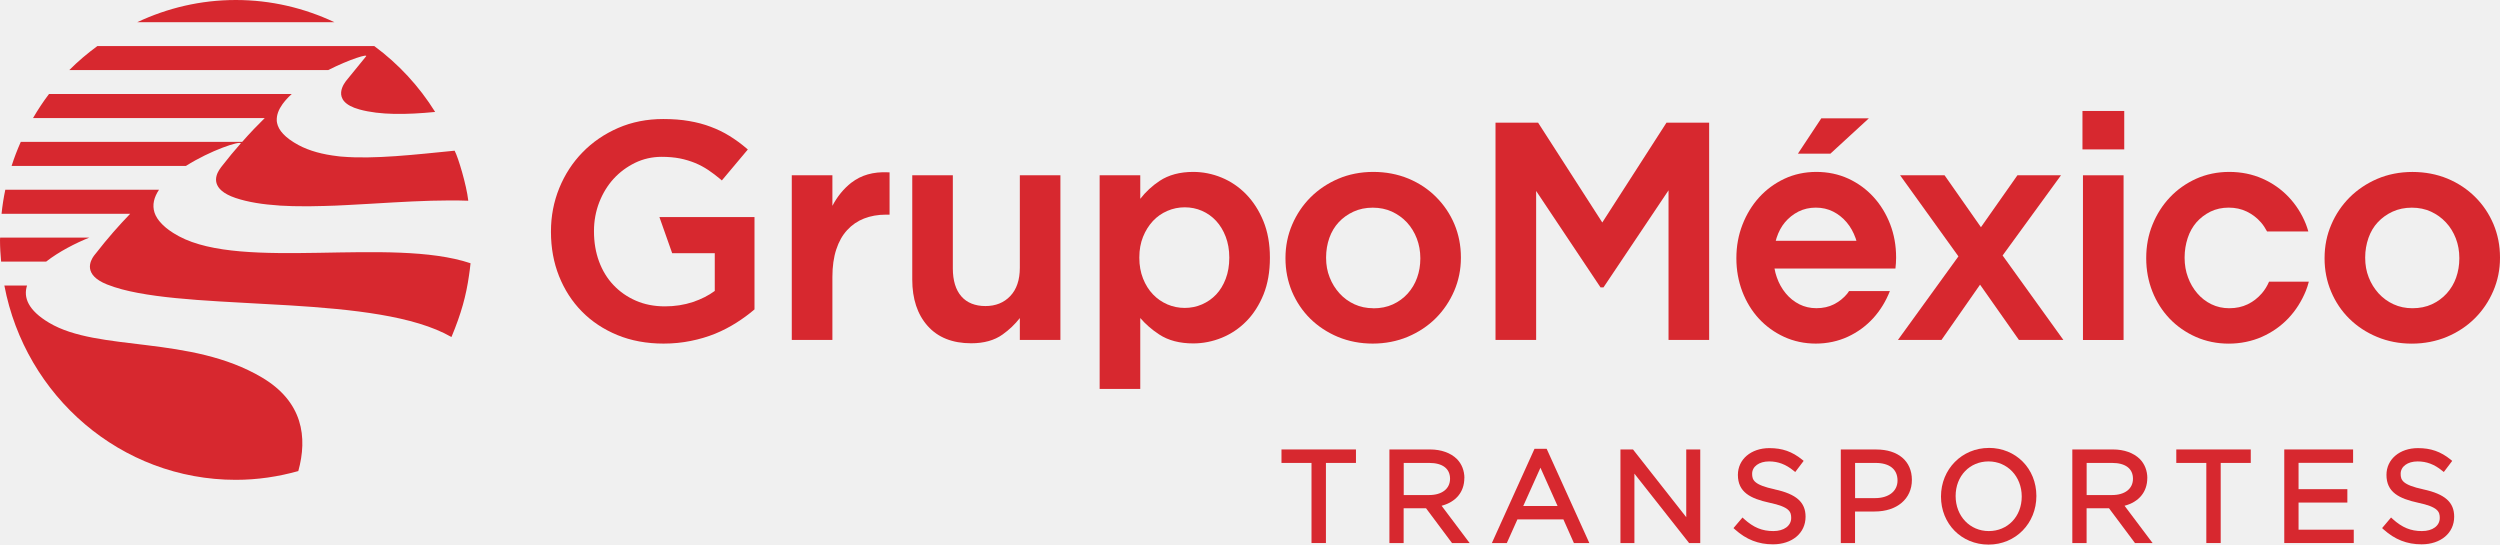
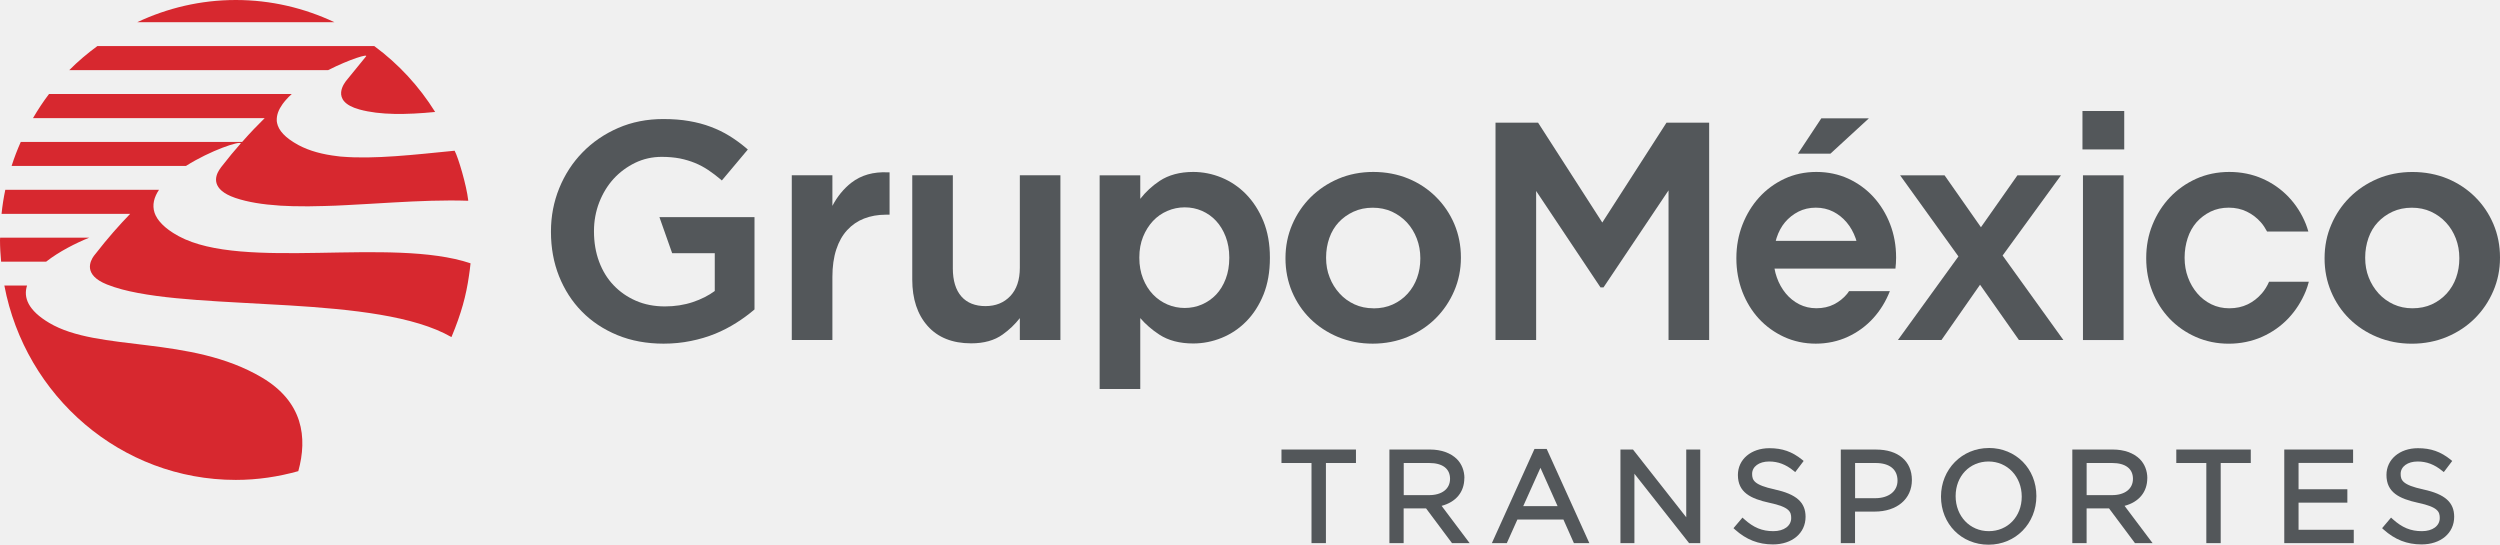
- <svg xmlns="http://www.w3.org/2000/svg" width="2052" height="447" viewBox="0 0 2052 447" fill="none">
-   <g clip-path="url(#clip0_759_1579)">
-     <path d="M214.903 309.768C156.183 275.049 80.703 289.031 40.315 264.936C23.115 254.714 19.025 244.163 22.202 234.343H3.579C20.778 325.174 99.29 393.845 193.577 393.845C211.397 393.845 228.523 391.216 244.847 386.653C252.515 358.907 248.681 329.737 214.903 309.768ZM73.29 195.024H0.11C0.11 195.681 0 196.265 0 196.922C0 202.946 0.402 208.86 0.913 214.738H37.868C48.422 206.487 62.079 199.551 73.29 195.024ZM197.667 117.628C192.591 123.359 187.369 129.639 182.11 136.429C182.11 136.539 180.942 137.743 179.81 139.678C176.742 144.57 172.835 155.486 193.138 162.423C203.582 165.964 215.852 167.826 229.327 168.702C229.546 168.702 229.765 168.775 230.057 168.775C233.49 168.958 236.995 169.104 240.538 169.213C240.83 169.213 241.122 169.213 241.414 169.213C244.993 169.286 248.644 169.323 252.296 169.323C252.625 169.323 253.026 169.323 253.355 169.323C256.897 169.286 260.439 169.213 264.091 169.104C264.785 169.104 265.442 169.067 266.063 169.067C269.13 168.994 272.198 168.848 275.265 168.775C276.799 168.702 278.26 168.592 279.793 168.556C281.546 168.446 283.335 168.373 285.052 168.3C297.394 167.68 310.139 166.877 322.883 166.146C343.771 164.978 364.732 164.066 384.378 164.759C384.305 164.577 384.268 164.431 384.232 164.285H384.305C382.917 152.018 376.162 129.31 373.204 123.798H373.167V123.688C340.265 126.937 307.291 130.807 280.451 128.544C280.122 128.544 279.757 128.507 279.428 128.471C278.625 128.397 277.894 128.251 277.055 128.178C265.04 126.791 254.122 123.944 245.029 119.088C233.855 113.028 228.669 106.967 227.428 100.98C227.318 100.433 227.209 99.885 227.172 99.374C227.172 99.228 227.172 99.045 227.172 98.899C226.953 94.372 228.743 89.845 231.919 85.428C231.993 85.355 232.102 85.209 232.175 85.099C232.65 84.479 233.125 83.931 233.563 83.311C233.928 82.945 234.257 82.544 234.585 82.106C236.046 80.426 237.653 78.784 239.479 77.141H40.242C35.458 83.42 31.076 90.064 27.096 96.928H217.276C211.616 102.477 205.299 109.012 198.762 116.459H17.053C14.205 122.885 11.649 129.456 9.531 136.174H152.641C172.872 123.359 197.228 115.328 197.667 117.701M300.316 46.438L284.431 65.933C283.664 66.955 269.861 82.945 295.057 89.845C312.038 94.518 333.583 94.19 357.173 91.89C344.027 70.788 327.083 52.462 307.218 37.822H79.899C71.792 43.773 63.978 50.344 56.857 57.536H269.349C287.133 48.519 303.201 43.663 300.279 46.474M193.577 0C164.655 0 137.267 6.608 112.655 18.217H274.498C249.813 6.608 222.498 0 193.54 0M386.167 216.235V216.052C320.838 194.257 199.785 222.441 146.798 193.892C145.338 193.126 144.023 192.322 142.781 191.556C142.38 191.373 142.088 191.081 141.723 190.899C140.883 190.315 140.043 189.803 139.239 189.219C138.838 188.964 138.472 188.672 138.144 188.416C137.45 187.905 136.756 187.394 136.172 186.883C135.807 186.554 135.478 186.299 135.186 186.007C134.602 185.496 134.054 185.057 133.543 184.51C133.251 184.254 132.995 183.926 132.739 183.67C132.228 183.159 131.753 182.611 131.315 182.1C131.096 181.845 130.913 181.589 130.658 181.334C130.293 180.823 129.854 180.275 129.453 179.691C129.307 179.472 129.197 179.289 129.051 179.107C128.686 178.523 128.321 177.865 128.029 177.281C127.956 177.135 127.883 176.989 127.773 176.843C127.444 176.15 127.189 175.492 126.933 174.799C126.933 174.726 126.933 174.653 126.86 174.616C124.742 168.191 126.458 161.802 130.512 155.742H4.346C2.994 162.204 1.935 168.812 1.278 175.492H106.849C98.121 184.51 88.408 195.389 78.548 208.13L78.293 208.422C78.293 208.422 77.745 209.079 77.051 209.992C74.093 214.081 67.995 225.544 87.823 233.467C91.548 234.963 95.638 236.278 100.093 237.482C166.773 255.298 309.737 241.717 370.465 276.582C370.465 276.582 370.465 276.509 370.538 276.436C370.611 276.473 370.611 276.509 370.611 276.509C378.681 257.16 382.625 242.447 384.926 226.311C385.437 223.098 385.839 219.667 386.204 216.271H386.131L386.167 216.235Z" fill="#D7282F" />
-     <path d="M551.626 207.801H586.682V238.797C581.643 242.52 575.618 245.587 568.752 247.887C561.558 250.296 553.853 251.465 545.747 251.465C536.983 251.465 528.985 249.895 521.901 246.792C514.853 243.725 508.682 239.417 503.569 234.014C498.457 228.647 494.477 222.149 491.701 214.628C488.926 207.108 487.538 198.857 487.538 189.986V189.511C487.538 181.333 488.999 173.448 491.848 166.073C494.696 158.772 498.64 152.237 503.643 146.761C508.572 141.358 514.525 136.94 521.317 133.618C528.036 130.369 535.412 128.726 543.154 128.726C548.485 128.726 553.488 129.164 558.089 130.04C562.581 130.953 566.744 132.231 570.505 133.764C574.303 135.334 577.918 137.269 581.314 139.532C584.747 141.832 588.143 144.424 591.466 147.199L592.488 148.111L613.814 122.702L612.792 121.826C608.264 117.956 603.517 114.488 598.696 111.531C593.876 108.537 588.691 106.055 583.286 104.047C577.955 102.002 572.002 100.432 565.575 99.337C559.331 98.242 552.21 97.694 544.396 97.694C531.067 97.694 518.615 100.14 507.367 105.032C496.157 109.924 486.297 116.642 478.154 125.039C470.01 133.362 463.583 143.256 459.019 154.464C454.491 165.599 452.227 177.5 452.227 189.84V190.351C452.227 203.384 454.454 215.578 458.836 226.603C463.255 237.701 469.536 247.485 477.569 255.627C485.603 263.841 495.426 270.339 506.746 275.012C518.067 279.685 530.848 282.022 544.651 282.022C552.393 282.022 559.915 281.291 567 279.831C574.011 278.444 580.73 276.436 586.974 273.917C593.036 271.434 598.879 268.404 604.247 265.009C609.615 261.614 614.508 258.036 618.817 254.349L619.292 253.947V178.194H541.255L551.699 207.765L551.626 207.801Z" fill="#D7282F" />
-     <path d="M698.825 149.9C692.471 154.902 687.249 161.254 683.233 168.957V143.84H649.893V279.028H683.233V227.26C683.233 218.754 684.292 211.16 686.41 204.735C688.491 198.346 691.522 192.979 695.393 188.817C699.227 184.655 703.865 181.443 709.196 179.362C714.564 177.281 720.553 176.186 727.016 176.186H730.157V141.43H728.842C716.865 140.846 706.786 143.73 698.825 149.937V149.9Z" fill="#D7282F" />
-     <path d="M837.079 219.812C837.079 229.742 834.414 237.555 829.228 242.995C824.079 248.434 817.251 251.209 808.852 251.209C800.453 251.209 793.697 248.544 789.096 243.287C784.458 237.993 782.085 230.254 782.085 220.287V143.84H748.781V229.487C748.781 245.331 753.017 258.109 761.38 267.491C769.779 276.983 781.829 281.766 797.166 281.766C807.574 281.766 816.265 279.356 822.947 274.537C828.352 270.704 833.099 266.177 837.079 261.066V279.028H870.383V143.84H837.079V219.812Z" fill="#D7282F" />
-     <path d="M1022.77 159.356C1016.89 153.405 1010.13 148.805 1002.65 145.739C995.197 142.672 987.346 141.102 979.349 141.102C968.467 141.102 959.228 143.585 951.815 148.477C945.716 152.529 940.385 157.457 935.93 163.189V143.877H902.59V319.223H935.93V261.03C940.275 266.104 945.534 270.668 951.596 274.611C958.972 279.43 968.321 281.876 979.385 281.876C987.346 281.876 995.233 280.342 1002.83 277.239C1010.46 274.136 1017.25 269.536 1023.02 263.658C1028.87 257.708 1033.61 250.333 1037.12 241.644C1040.59 232.992 1042.34 222.916 1042.34 211.781V211.306C1042.34 200.135 1040.51 190.059 1036.97 181.443C1033.39 172.754 1028.61 165.343 1022.8 159.429L1022.77 159.356ZM972.41 170.162C977.413 170.162 982.16 171.111 986.579 173.046C990.998 174.981 994.868 177.719 998.155 181.26C1001.48 184.838 1004.11 189.219 1006.04 194.257C1007.98 199.332 1009 205.027 1009 211.197V211.671C1009 217.987 1008.01 223.792 1006.04 228.903C1004.11 233.978 1001.48 238.285 998.191 241.754C994.905 245.222 990.998 247.924 986.579 249.858C977.815 253.692 967.152 253.728 958.205 249.858C953.677 247.887 949.697 245.149 946.337 241.608C942.941 238.066 940.202 233.686 938.194 228.611C936.186 223.536 935.163 217.841 935.163 211.671V211.197C935.163 205.027 936.186 199.405 938.194 194.403C940.202 189.402 942.941 185.057 946.337 181.37C949.697 177.792 953.677 175.018 958.205 173.083C962.66 171.148 967.444 170.162 972.447 170.162H972.41Z" fill="#D7282F" />
-     <path d="M1178.73 161.692C1172.42 155.34 1164.78 150.229 1155.98 146.578C1147.18 142.964 1137.54 141.102 1127.21 141.102C1116.87 141.102 1107.2 143 1098.47 146.724C1089.74 150.448 1082.07 155.632 1075.72 161.948C1069.36 168.3 1064.29 175.821 1060.64 184.327C1056.99 192.797 1055.12 201.997 1055.12 211.671V212.182C1055.12 221.674 1056.91 230.801 1060.45 239.308C1064.07 247.814 1069.11 255.298 1075.46 261.577C1081.85 267.857 1089.49 272.895 1098.21 276.546C1106.98 280.16 1116.54 282.022 1126.73 282.022C1136.92 282.022 1146.78 280.123 1155.58 276.399C1164.38 272.676 1172.09 267.565 1178.48 261.176C1184.87 254.787 1189.94 247.266 1193.6 238.797C1197.25 230.327 1199.11 221.163 1199.11 211.671V211.197C1199.11 201.522 1197.28 192.322 1193.74 183.926C1190.16 175.492 1185.12 168.045 1178.73 161.692ZM1127.24 252.998C1121.62 252.998 1116.4 251.903 1111.72 249.749C1107.01 247.595 1102.89 244.565 1099.45 240.768C1096.02 236.971 1093.28 232.59 1091.38 227.662C1089.41 222.77 1088.46 217.403 1088.46 211.708V211.233C1088.46 205.757 1089.34 200.427 1091.09 195.389C1092.85 190.387 1095.44 186.043 1098.8 182.429C1102.12 178.851 1106.21 175.894 1110.99 173.703C1115.67 171.549 1121 170.454 1126.73 170.454C1132.47 170.454 1137.8 171.549 1142.51 173.703C1147.22 175.894 1151.38 178.887 1154.81 182.575C1158.25 186.299 1160.95 190.716 1162.88 195.681C1164.82 200.719 1165.81 206.159 1165.81 211.744V212.256C1165.81 217.768 1164.93 223.062 1163.14 227.99C1161.39 232.882 1158.79 237.227 1155.44 240.951C1152.08 244.674 1147.99 247.668 1143.28 249.822C1138.6 251.976 1133.23 253.071 1127.24 253.071V252.998Z" fill="#D7282F" />
-     <path d="M1315.16 182.611L1262.47 100.688H1227.52V279.028H1260.86V156.727L1313.7 235.876H1316.15L1369.53 156.216V279.028H1402.87V100.688H1367.85L1315.16 182.611Z" fill="#D7282F" />
-     <path d="M1691.65 143.876H1655.9L1625.96 186.481L1596.49 144.424L1596.09 143.876H1559.61L1607.48 210.43L1557.82 279.028H1593.57L1625.23 233.649L1657.14 279.028H1693.62L1643.74 209.7L1691.65 143.876Z" fill="#D7282F" />
-     <path d="M1743.03 143.876H1709.69V279.064H1743.03V143.876Z" fill="#D7282F" />
-     <path d="M1743.58 91.086H1709.29V122.629H1743.58V91.086Z" fill="#D7282F" />
-     <path d="M2046.63 183.962C2043.05 175.529 2038.05 168.081 2031.66 161.729C2025.31 155.377 2017.64 150.266 2008.91 146.615C2000.15 143.001 1990.47 141.139 1980.13 141.139C1969.8 141.139 1960.12 143.037 1951.36 146.761C1942.6 150.521 1934.93 155.669 1928.61 161.985C1922.26 168.337 1917.14 175.857 1913.53 184.364C1909.88 192.797 1908.01 201.997 1908.01 211.708V212.219C1908.01 221.711 1909.8 230.875 1913.38 239.344C1916.92 247.814 1921.96 255.298 1928.35 261.614C1934.74 267.893 1942.38 272.931 1951.1 276.546C1959.83 280.196 1969.44 282.058 1979.62 282.058C1989.81 282.058 1999.67 280.16 2008.51 276.436C2017.35 272.712 2025.01 267.601 2031.4 261.212C2037.8 254.824 2042.87 247.303 2046.49 238.833C2050.14 230.363 2052 221.2 2052 211.708V211.233C2052 201.559 2050.17 192.359 2046.63 183.962ZM1980.13 252.998C1974.51 252.998 1969.29 251.903 1964.62 249.749C1959.9 247.595 1955.78 244.565 1952.31 240.768C1948.88 236.971 1946.14 232.554 1944.24 227.662C1942.3 222.77 1941.35 217.403 1941.35 211.708V211.233C1941.35 205.757 1942.27 200.427 1944.02 195.353C1945.77 190.351 1948.33 186.007 1951.69 182.429C1955.01 178.851 1959.1 175.894 1963.85 173.704C1968.56 171.55 1973.85 170.454 1979.62 170.454C1985.39 170.454 1990.69 171.55 1995.36 173.704C2000.11 175.93 2004.16 178.815 2007.63 182.575C2011.1 186.262 2013.8 190.68 2015.74 195.681C2017.67 200.683 2018.62 206.086 2018.62 211.708V212.219C2018.62 217.732 2017.71 223.025 2015.96 227.954C2014.24 232.809 2011.61 237.154 2008.25 240.878C2004.86 244.601 2000.77 247.595 1996.09 249.749C1991.46 251.903 1986.05 252.998 1980.06 252.998H1980.13Z" fill="#D7282F" />
-     <path d="M1475.72 126.134H1502.38L1533.97 97.11H1494.93L1475.72 126.134Z" fill="#D7282F" />
-     <path d="M1856.42 240.878C1853.2 244.601 1849.37 247.595 1844.91 249.749C1840.49 251.903 1835.42 252.998 1829.79 252.998C1824.5 252.998 1819.57 251.903 1815.15 249.749C1810.7 247.595 1806.79 244.565 1803.54 240.768C1800.29 236.971 1797.7 232.59 1795.91 227.662C1794.08 222.806 1793.13 217.403 1793.13 211.708V211.233C1793.13 205.757 1794.01 200.427 1795.65 195.352C1797.29 190.351 1799.78 186.006 1802.92 182.392C1806.06 178.851 1809.93 175.894 1814.42 173.667C1818.88 171.513 1823.88 170.418 1829.32 170.418C1834.76 170.418 1839.76 171.513 1844.18 173.667C1848.67 175.857 1852.51 178.778 1855.79 182.538C1857.69 184.692 1859.34 187.248 1860.8 189.986H1894.69C1894.03 187.795 1893.41 185.787 1892.68 183.962C1889.32 175.565 1884.57 168.081 1878.54 161.729C1872.52 155.377 1865.29 150.265 1857 146.615C1848.71 142.964 1839.54 141.102 1829.79 141.102C1820.04 141.102 1810.88 143 1802.59 146.724C1794.3 150.485 1787.03 155.632 1781.08 161.948C1775.06 168.3 1770.24 175.821 1766.8 184.327C1763.33 192.76 1761.62 201.997 1761.62 211.671V212.182C1761.62 221.674 1763.33 230.838 1766.69 239.308C1770.05 247.777 1774.84 255.262 1780.86 261.577C1786.89 267.857 1794.12 272.895 1802.37 276.546C1810.66 280.196 1819.72 282.058 1829.32 282.058C1838.92 282.058 1848.31 280.16 1856.67 276.436C1865.03 272.712 1872.26 267.601 1878.33 261.212C1884.35 254.823 1889.13 247.303 1892.6 238.833C1893.59 236.424 1894.39 233.868 1895.09 231.203H1862.44C1860.91 234.781 1858.9 238.03 1856.45 240.878H1856.42Z" fill="#D7282F" />
-     <path d="M1516.33 240.914C1513.27 244.638 1509.58 247.595 1505.34 249.749C1501.14 251.903 1496.28 252.962 1490.88 252.962C1485.8 252.962 1481.09 251.866 1476.89 249.749C1472.62 247.595 1468.9 244.601 1465.76 240.804C1462.62 237.008 1460.13 232.59 1458.42 227.662C1457.58 225.325 1456.96 222.952 1456.52 220.433H1555.77C1556.1 217.549 1556.32 214.629 1556.32 211.708V211.233C1556.32 201.559 1554.68 192.395 1551.43 183.999C1548.18 175.565 1543.61 168.118 1537.84 161.765C1532.07 155.413 1525.06 150.302 1517.1 146.615C1509.1 142.964 1500.3 141.102 1490.88 141.102C1481.46 141.102 1472.62 143 1464.66 146.724C1456.66 150.485 1449.69 155.632 1443.92 161.984C1438.15 168.337 1433.55 175.857 1430.23 184.364C1426.94 192.797 1425.22 201.997 1425.22 211.671V212.182C1425.22 221.674 1426.87 230.801 1430.08 239.271C1433.33 247.741 1437.89 255.225 1443.7 261.541C1449.51 267.82 1456.48 272.858 1464.41 276.509C1472.4 280.16 1481.13 282.022 1490.41 282.022C1499.68 282.022 1508.7 280.123 1516.77 276.363C1524.8 272.639 1531.78 267.492 1537.59 261.103C1543.32 254.787 1547.92 247.303 1551.21 238.906H1517.68C1517.21 239.563 1516.84 240.293 1516.3 240.878L1516.33 240.914ZM1458.2 195.316C1459.8 190.314 1462.14 185.97 1465.17 182.356C1468.2 178.778 1471.89 175.857 1476.16 173.667C1480.44 171.513 1485.22 170.418 1490.41 170.418C1495.59 170.418 1500.41 171.513 1504.65 173.667C1508.88 175.821 1512.64 178.814 1515.75 182.502C1518.89 186.189 1521.34 190.606 1523.12 195.608C1523.38 196.302 1523.53 196.995 1523.75 197.652H1457.54C1457.76 196.886 1457.94 196.083 1458.2 195.316Z" fill="#D7282F" />
-     <path d="M1051.84 379.972H1076.48V445.722H1088.32V379.972H1112.97V368.91H1051.84V379.972Z" fill="#D7282F" />
-     <path d="M1201.99 392.458C1201.99 386.324 1199.8 380.775 1195.82 376.759C1190.75 371.721 1182.9 368.91 1173.73 368.91H1140.43V445.722H1152.11V417.21H1170.52L1191.81 445.722H1206.27L1183.26 415.129C1194.98 412.062 1201.92 403.811 1201.92 392.421L1201.99 392.458ZM1152.18 379.972H1173.15C1183.99 379.972 1190.2 384.608 1190.2 392.932C1190.2 401.256 1183.48 406.331 1173.04 406.331H1152.18V379.972Z" fill="#D7282F" />
-     <path d="M1259.51 368.399L1224.53 445.722H1236.8L1245.49 426.337H1283.24L1291.86 445.722H1304.53L1269.51 368.399H1259.55H1259.51ZM1278.42 415.348H1250.27L1264.4 383.915L1278.46 415.348H1278.42Z" fill="#D7282F" />
-     <path d="M1384.07 424.511L1340.36 368.91H1330.06V445.722H1341.52V388.77L1385.89 445.065L1386.4 445.722H1395.57V368.91H1384.07V424.511Z" fill="#D7282F" />
-     <path d="M1456.74 401.658C1439.5 397.97 1438.15 393.954 1438.15 388.88C1438.15 382.893 1443.88 378.731 1452.06 378.731C1459.44 378.731 1465.83 381.14 1472.15 386.324L1473.54 387.42L1480.44 378.293L1479.16 377.234C1470.94 370.626 1462.91 367.815 1452.28 367.815C1437.31 367.815 1426.46 376.978 1426.46 389.793C1426.46 404.067 1436.84 409.251 1452.46 412.646C1468.9 416.115 1470.21 420.094 1470.21 425.132C1470.21 431.594 1464.3 435.902 1455.57 435.902C1446.33 435.902 1439.36 433.018 1431.54 425.972L1430.23 424.767L1422.85 433.456L1424.09 434.587C1433.4 442.911 1443.3 446.781 1455.24 446.781C1471.02 446.781 1482.01 437.545 1482.01 424.11C1482.01 412.245 1474.45 405.527 1456.74 401.694V401.658Z" fill="#D7282F" />
-     <path d="M1540.1 368.91H1510.93V445.722H1522.61V419.838H1538.72C1557.01 419.838 1569.28 409.507 1569.28 393.918C1569.28 378.329 1557.82 368.947 1540.1 368.947V368.91ZM1522.61 379.972H1539.48C1550.91 379.972 1557.49 385.156 1557.49 394.429C1557.49 403.191 1550.26 408.85 1539.08 408.85H1522.65V379.972H1522.61Z" fill="#D7282F" />
-     <path d="M1632.42 367.669C1610.4 367.669 1593.16 385.083 1593.16 407.535C1593.16 429.987 1609.96 447 1632.2 447C1654.44 447 1671.46 429.586 1671.46 407.097C1671.46 384.608 1654.66 367.632 1632.38 367.632L1632.42 367.669ZM1632.42 435.902C1616.9 435.902 1605.18 423.635 1605.18 407.134C1605.18 390.632 1616.79 378.731 1632.2 378.731C1647.61 378.731 1659.44 391.034 1659.44 407.535C1659.44 424.037 1647.83 435.902 1632.42 435.902Z" fill="#D7282F" />
-     <path d="M1762.53 392.458C1762.53 386.324 1760.34 380.775 1756.36 376.759C1751.28 371.721 1743.43 368.91 1734.27 368.91H1700.96V445.722H1712.68V417.21H1731.09L1752.38 445.722H1766.84L1743.83 415.129C1755.56 412.062 1762.49 403.811 1762.49 392.421L1762.53 392.458ZM1712.72 379.972H1733.68C1744.53 379.972 1750.74 384.608 1750.74 392.932C1750.74 401.256 1744.02 406.331 1733.57 406.331H1712.72V379.972Z" fill="#D7282F" />
-     <path d="M1786.3 379.972H1810.95V445.722H1822.75V379.972H1847.43V368.91H1786.3V379.972Z" fill="#D7282F" />
-     <path d="M1886.65 412.5H1926.71V401.512H1886.65V379.899H1931.42V368.91H1874.93V445.722H1931.97V434.77H1886.65V412.5Z" fill="#D7282F" />
-     <path d="M1989.05 401.658C1971.81 397.97 1970.46 393.954 1970.46 388.88C1970.46 382.893 1976.19 378.731 1984.37 378.731C1991.75 378.731 1998.14 381.14 2004.49 386.324L2005.88 387.42L2012.78 378.293L2011.5 377.234C2003.29 370.626 1995.25 367.815 1984.63 367.815C1969.65 367.815 1958.81 376.978 1958.81 389.793C1958.81 404.067 1969.22 409.251 1984.81 412.646C2001.24 416.115 2002.56 420.094 2002.56 425.132C2002.56 431.594 1996.68 435.902 1987.91 435.902C1978.67 435.902 1971.7 433.018 1963.88 425.972L1962.57 424.767L1955.23 433.456L1956.47 434.587C1965.78 442.911 1975.68 446.781 1987.62 446.781C2003.36 446.781 2014.39 437.545 2014.39 424.11C2014.39 412.245 2006.83 405.527 1989.12 401.694L1989.05 401.658Z" fill="#D7282F" />
+ <svg xmlns="http://www.w3.org/2000/svg" width="2070" height="451" viewBox="0 0 2070 451" fill="none">
+   <g clip-path="url(#clip0_759_1550)">
+     <path d="M216.788 312.54C157.553 277.51 81.41 291.618 40.668 267.307C23.318 256.993 19.192 246.348 22.397 236.44H3.61C20.96 328.084 100.161 397.369 195.275 397.369C213.251 397.369 230.528 394.717 246.994 390.113C254.73 362.119 250.862 332.688 216.788 312.54ZM73.933 196.769H0.111C0.111 197.432 0 198.022 0 198.685C0 204.762 0.405 210.729 0.921 216.66H38.2C48.846 208.335 62.623 201.337 73.933 196.769ZM199.4 118.68C194.28 124.463 189.012 130.799 183.708 137.65C183.708 137.761 182.529 138.976 181.387 140.928C178.293 145.864 174.351 156.878 194.833 163.876C205.368 167.449 217.745 169.328 231.338 170.212C231.559 170.212 231.78 170.285 232.075 170.285C235.538 170.469 239.074 170.617 242.648 170.727C242.942 170.727 243.237 170.727 243.532 170.727C247.142 170.801 250.825 170.838 254.509 170.838C254.841 170.838 255.246 170.838 255.577 170.838C259.151 170.801 262.724 170.727 266.408 170.617C267.107 170.617 267.771 170.58 268.397 170.58C271.491 170.506 274.585 170.359 277.68 170.285C279.227 170.212 280.7 170.101 282.248 170.064C284.016 169.954 285.821 169.88 287.552 169.806C300.003 169.18 312.859 168.37 325.716 167.633C346.787 166.454 367.931 165.534 387.75 166.234C387.676 166.049 387.639 165.902 387.602 165.755H387.676C386.276 153.378 379.461 130.467 376.478 124.905H376.441V124.795C343.25 128.073 309.986 131.978 282.911 129.694C282.579 129.694 282.211 129.657 281.879 129.62C281.069 129.546 280.332 129.399 279.485 129.325C267.365 127.926 256.351 125.053 247.178 120.154C235.906 114.039 230.675 107.925 229.423 101.884C229.312 101.331 229.202 100.779 229.165 100.263C229.165 100.116 229.165 99.932 229.165 99.784C228.944 95.217 230.749 90.649 233.954 86.192C234.028 86.119 234.138 85.971 234.212 85.861C234.691 85.235 235.17 84.682 235.612 84.056C235.98 83.688 236.311 83.282 236.643 82.841C238.116 81.146 239.737 79.489 241.579 77.831H40.595C35.769 84.166 31.349 90.87 27.333 97.795H219.182C213.472 103.394 207.099 109.987 200.506 117.502H17.203C14.33 123.984 11.751 130.615 9.615 137.392H153.98C174.388 124.463 198.958 116.36 199.4 118.754M302.95 46.853L286.926 66.523C286.152 67.554 272.228 83.688 297.646 90.649C314.775 95.364 336.509 95.033 360.306 92.712C347.044 71.422 329.952 52.931 309.912 38.16H80.6C72.422 44.164 64.539 50.795 57.356 58.051H271.712C289.652 48.953 305.86 44.054 302.913 46.89M195.275 0C166.1 0 138.472 6.667 113.643 18.38H276.906C252.004 6.667 224.45 0 195.238 0M389.555 218.17V217.986C323.653 195.996 201.537 224.432 148.086 195.627C146.613 194.854 145.286 194.043 144.034 193.27C143.629 193.086 143.334 192.791 142.966 192.607C142.118 192.018 141.271 191.502 140.461 190.913C140.056 190.655 139.687 190.36 139.356 190.102C138.656 189.586 137.956 189.071 137.366 188.555C136.998 188.224 136.666 187.966 136.372 187.671C135.782 187.155 135.23 186.713 134.714 186.161C134.419 185.903 134.162 185.572 133.904 185.314C133.388 184.798 132.909 184.245 132.467 183.73C132.246 183.472 132.062 183.214 131.804 182.956C131.436 182.441 130.994 181.888 130.588 181.299C130.441 181.078 130.33 180.894 130.183 180.709C129.815 180.12 129.446 179.457 129.152 178.868C129.078 178.72 129.004 178.573 128.894 178.426C128.562 177.726 128.304 177.063 128.047 176.363C128.047 176.289 128.047 176.216 127.973 176.179C125.836 169.696 127.568 163.25 131.657 157.135H4.384C3.021 163.655 1.952 170.322 1.289 177.063H107.786C98.982 186.161 89.183 197.138 79.237 209.993L78.979 210.287C78.979 210.287 78.427 210.95 77.727 211.871C74.743 215.997 68.591 227.563 88.594 235.556C92.351 237.066 96.477 238.392 100.971 239.608C168.236 257.583 312.454 243.88 373.715 279.057C373.715 279.057 373.715 278.983 373.788 278.91C373.862 278.947 373.862 278.983 373.862 278.983C382.003 259.461 385.982 244.617 388.302 228.336C388.818 225.095 389.223 221.632 389.592 218.207H389.518L389.555 218.17Z" fill="#D7282F" />
+     <path d="M556.465 209.661H591.828V240.934C586.745 244.691 580.667 247.785 573.741 250.105C566.484 252.537 558.712 253.715 550.534 253.715C541.693 253.715 533.625 252.131 526.479 249C519.369 245.906 513.144 241.56 507.987 236.108C502.829 230.694 498.814 224.137 496.014 216.549C493.215 208.961 491.815 200.637 491.815 191.686V191.207C491.815 182.956 493.289 175 496.162 167.56C499.035 160.193 503.014 153.599 508.06 148.074C513.033 142.623 519.038 138.166 525.89 134.814C532.668 131.536 540.109 129.878 547.918 129.878C553.297 129.878 558.343 130.32 562.985 131.204C567.516 132.125 571.715 133.414 575.509 134.961C579.341 136.545 582.987 138.497 586.413 140.781C589.876 143.102 593.302 145.717 596.654 148.516L597.686 149.437L619.199 123.8L618.167 122.916C613.599 119.012 608.81 115.513 603.948 112.529C599.085 109.509 593.854 107.004 588.403 104.978C583.024 102.915 577.02 101.331 570.536 100.226C564.237 99.121 557.054 98.569 549.171 98.569C535.725 98.569 523.164 101.037 511.818 105.973C500.509 110.908 490.563 117.686 482.348 126.158C474.133 134.556 467.65 144.538 463.045 155.846C458.477 167.081 456.193 179.089 456.193 191.539V192.054C456.193 205.204 458.44 217.507 462.861 228.631C467.318 239.829 473.654 249.7 481.758 257.914C489.863 266.202 499.772 272.759 511.192 277.473C522.611 282.188 535.504 284.546 549.429 284.546C557.238 284.546 564.827 283.809 571.973 282.336C579.046 280.936 585.824 278.91 592.123 276.368C598.238 273.864 604.132 270.806 609.547 267.381C614.962 263.955 619.898 260.345 624.245 256.625L624.724 256.22V179.789H546.003L556.538 209.624L556.465 209.661Z" fill="#53575A" />
+     <path d="M704.956 151.242C698.546 156.288 693.278 162.697 689.226 170.469V145.127H655.594V281.525H689.226V229.294C689.226 220.712 690.295 213.05 692.431 206.567C694.531 200.121 697.588 194.706 701.493 190.507C705.361 186.308 710.039 183.067 715.418 180.967C720.833 178.868 726.874 177.763 733.394 177.763H736.562V142.696H735.236C723.153 142.107 712.986 145.017 704.956 151.279V151.242Z" fill="#53575A" />
+     <path d="M844.422 221.78C844.422 231.799 841.733 239.681 836.502 245.17C831.308 250.658 824.42 253.457 815.947 253.457C807.474 253.457 800.66 250.768 796.018 245.464C791.34 240.123 788.945 232.314 788.945 222.259V145.127H755.35V231.541C755.35 247.527 759.623 260.419 768.058 269.885C776.531 279.462 788.687 284.288 804.159 284.288C814.658 284.288 823.425 281.857 830.166 276.994C835.618 273.127 840.407 268.559 844.422 263.403V281.525H878.018V145.127H844.422V221.78Z" fill="#53575A" />
+     <path d="M1031.74 160.782C1025.81 154.778 1018.99 150.137 1011.44 147.043C1003.93 143.949 996.007 142.365 987.94 142.365C976.962 142.365 967.642 144.87 960.165 149.806C954.013 153.894 948.634 158.867 944.14 164.65V145.164H910.508V322.08H944.14V263.366C948.524 268.486 953.829 273.09 959.944 277.068C967.385 281.93 976.815 284.398 987.977 284.398C996.007 284.398 1003.96 282.851 1011.63 279.72C1019.33 276.589 1026.18 271.948 1032 266.018C1037.89 260.014 1042.68 252.573 1046.22 243.807C1049.72 235.077 1051.48 224.911 1051.48 213.676V213.197C1051.48 201.926 1049.64 191.76 1046.07 183.067C1042.46 174.3 1037.63 166.823 1031.78 160.856L1031.74 160.782ZM980.941 171.685C985.988 171.685 990.776 172.643 995.234 174.595C999.691 176.547 1003.6 179.31 1006.91 182.883C1010.26 186.493 1012.92 190.913 1014.87 195.996C1016.82 201.116 1017.85 206.862 1017.85 213.087V213.566C1017.85 219.938 1016.86 225.795 1014.87 230.952C1012.92 236.072 1010.26 240.418 1006.95 243.917C1003.63 247.417 999.691 250.142 995.234 252.095C986.393 255.962 975.636 255.999 966.611 252.095C962.043 250.106 958.028 247.343 954.639 243.77C951.213 240.197 948.45 235.777 946.424 230.657C944.398 225.537 943.367 219.791 943.367 213.566V213.087C943.367 206.862 944.398 201.189 946.424 196.143C948.45 191.097 951.213 186.714 954.639 182.993C958.028 179.384 962.043 176.584 966.611 174.632C971.105 172.68 975.931 171.685 980.978 171.685H980.941Z" fill="#53575A" />
+     <path d="M1189.07 163.14C1182.7 156.73 1175 151.574 1166.12 147.89C1157.24 144.244 1147.52 142.365 1137.09 142.365C1126.67 142.365 1116.91 144.28 1108.1 148.037C1099.3 151.795 1091.56 157.025 1085.15 163.397C1078.74 169.807 1073.62 177.394 1069.94 185.977C1066.26 194.522 1064.38 203.805 1064.38 213.566V214.081C1064.38 223.658 1066.18 232.867 1069.76 241.449C1073.4 250.032 1078.49 257.583 1084.9 263.918C1091.34 270.254 1099.04 275.337 1107.84 279.02C1116.69 282.667 1126.34 284.546 1136.61 284.546C1146.89 284.546 1156.84 282.63 1165.72 278.873C1174.59 275.116 1182.37 269.959 1188.81 263.513C1195.26 257.067 1200.38 249.479 1204.06 240.934C1207.75 232.388 1209.63 223.143 1209.63 213.566V213.087C1209.63 203.326 1207.78 194.044 1204.21 185.572C1200.6 177.063 1195.52 169.549 1189.07 163.14ZM1137.13 255.262C1131.46 255.262 1126.19 254.157 1121.47 251.984C1116.72 249.811 1112.56 246.754 1109.1 242.923C1105.63 239.092 1102.87 234.672 1100.96 229.699C1098.97 224.763 1098.01 219.349 1098.01 213.603V213.124C1098.01 207.599 1098.89 202.221 1100.66 197.138C1102.43 192.091 1105.05 187.708 1108.43 184.061C1111.79 180.452 1115.91 177.468 1120.74 175.258C1125.45 173.085 1130.83 171.98 1136.61 171.98C1142.4 171.98 1147.78 173.085 1152.53 175.258C1157.28 177.468 1161.48 180.489 1164.94 184.209C1168.41 187.966 1171.13 192.423 1173.08 197.432C1175.04 202.515 1176.03 208.004 1176.03 213.639V214.155C1176.03 219.717 1175.15 225.058 1173.34 230.031C1171.57 234.967 1168.96 239.35 1165.57 243.107C1162.18 246.864 1158.05 249.884 1153.3 252.058C1148.59 254.231 1143.17 255.336 1137.13 255.336V255.262Z" fill="#53575A" />
+     <path d="M1326.7 184.246L1273.54 101.589H1238.29V281.525H1271.92V158.13L1325.22 237.987H1327.69L1381.55 157.614V281.525H1415.18V101.589H1379.85L1326.7 184.246Z" fill="#53575A" />
+     <path d="M1706.49 145.164H1670.43L1640.22 188.15L1610.49 145.717L1610.09 145.164H1573.29L1621.58 212.313L1571.48 281.525H1607.54L1639.48 235.74L1671.68 281.525H1708.48L1658.16 211.577L1706.49 145.164Z" fill="#53575A" />
+     <path d="M1758.32 145.164H1724.69V281.562H1758.32V145.164Z" fill="#53575A" />
+     <path d="M1758.87 91.902H1724.28V123.727H1758.87V91.902Z" fill="#53575A" />
+     <path d="M2064.58 185.609C2060.97 177.1 2055.93 169.586 2049.48 163.176C2043.07 156.767 2035.34 151.61 2026.53 147.927C2017.69 144.28 2007.93 142.402 1997.5 142.402C1987.08 142.402 1977.32 144.317 1968.48 148.074C1959.63 151.868 1951.9 157.062 1945.53 163.434C1939.12 169.843 1933.96 177.431 1930.31 186.014C1926.63 194.522 1924.75 203.805 1924.75 213.603V214.118C1924.75 223.695 1926.55 232.941 1930.16 241.486C1933.74 250.032 1938.82 257.583 1945.27 263.955C1951.71 270.291 1959.41 275.374 1968.22 279.021C1977.02 282.704 1986.71 284.583 1996.99 284.583C2007.27 284.583 2017.21 282.667 2026.13 278.91C2035.04 275.153 2042.78 269.996 2049.22 263.55C2055.67 257.104 2060.79 249.516 2064.44 240.971C2068.12 232.425 2070 223.18 2070 213.603V213.124C2070 203.363 2068.16 194.08 2064.58 185.609ZM1997.5 255.262C1991.83 255.262 1986.56 254.157 1981.85 251.984C1977.1 249.811 1972.93 246.754 1969.43 242.923C1965.97 239.092 1963.21 234.635 1961.29 229.699C1959.34 224.764 1958.38 219.349 1958.38 213.603V213.124C1958.38 207.599 1959.3 202.221 1961.07 197.101C1962.84 192.055 1965.42 187.671 1968.81 184.062C1972.16 180.452 1976.29 177.468 1981.07 175.258C1985.83 173.085 1991.17 171.98 1996.99 171.98C2002.81 171.98 2008.15 173.085 2012.86 175.258C2017.65 177.505 2021.74 180.415 2025.24 184.209C2028.74 187.929 2031.47 192.386 2033.42 197.432C2035.37 202.479 2036.33 207.93 2036.33 213.603V214.118C2036.33 219.68 2035.41 225.021 2033.64 229.994C2031.91 234.893 2029.26 239.276 2025.87 243.033C2022.44 246.79 2018.32 249.811 2013.6 251.984C2008.92 254.157 2003.47 255.262 1997.43 255.262H1997.5Z" fill="#53575A" />
+     <path d="M1488.67 127.263H1515.56L1547.43 97.98H1508.05L1488.67 127.263Z" fill="#53575A" />
+     <path d="M1872.7 243.033C1869.46 246.79 1865.59 249.811 1861.1 251.984C1856.64 254.157 1851.52 255.262 1845.85 255.262C1840.5 255.262 1835.53 254.157 1831.07 251.984C1826.58 249.811 1822.64 246.754 1819.36 242.923C1816.08 239.092 1813.47 234.672 1811.66 229.699C1809.82 224.8 1808.86 219.349 1808.86 213.603V213.124C1808.86 207.599 1809.75 202.221 1811.4 197.101C1813.06 192.055 1815.57 187.671 1818.73 184.025C1821.9 180.452 1825.81 177.468 1830.34 175.221C1834.83 173.048 1839.88 171.943 1845.37 171.943C1850.86 171.943 1855.9 173.048 1860.36 175.221C1864.89 177.431 1868.76 180.378 1872.07 184.172C1873.99 186.345 1875.65 188.924 1877.12 191.686H1911.31C1910.64 189.476 1910.02 187.45 1909.28 185.609C1905.89 177.137 1901.1 169.586 1895.02 163.176C1888.95 156.767 1881.65 151.61 1873.29 147.927C1864.93 144.244 1855.68 142.365 1845.85 142.365C1836.01 142.365 1826.76 144.28 1818.4 148.037C1810.04 151.831 1802.71 157.025 1796.7 163.397C1790.63 169.807 1785.76 177.394 1782.3 185.977C1778.8 194.486 1777.07 203.805 1777.07 213.566V214.081C1777.07 223.658 1778.8 232.904 1782.19 241.449C1785.58 249.995 1790.41 257.546 1796.48 263.918C1802.56 270.254 1809.86 275.337 1818.18 279.02C1826.54 282.704 1835.68 284.582 1845.37 284.582C1855.05 284.582 1864.52 282.667 1872.96 278.91C1881.39 275.153 1888.69 269.996 1894.8 263.55C1900.88 257.104 1905.71 249.516 1909.21 240.971C1910.2 238.54 1911.01 235.961 1911.71 233.272H1878.78C1877.23 236.882 1875.2 240.16 1872.74 243.033H1872.7Z" fill="#53575A" />
+     <path d="M1529.63 243.07C1526.54 246.827 1522.82 249.811 1518.55 251.984C1514.31 254.157 1509.41 255.225 1503.96 255.225C1498.84 255.225 1494.09 254.12 1489.85 251.984C1485.54 249.811 1481.78 246.79 1478.61 242.96C1475.45 239.129 1472.94 234.672 1471.21 229.699C1470.36 227.342 1469.74 224.948 1469.29 222.406H1569.42C1569.75 219.496 1569.97 216.549 1569.97 213.603V213.124C1569.97 203.363 1568.31 194.117 1565.03 185.645C1561.76 177.137 1557.15 169.622 1551.33 163.213C1545.51 156.804 1538.44 151.647 1530.41 147.927C1522.34 144.244 1513.46 142.365 1503.96 142.365C1494.45 142.365 1485.54 144.28 1477.51 148.037C1469.44 151.831 1462.41 157.025 1456.59 163.434C1450.77 169.843 1446.12 177.431 1442.77 186.014C1439.46 194.522 1437.72 203.805 1437.72 213.566V214.081C1437.72 223.658 1439.38 232.867 1442.62 241.413C1445.9 249.958 1450.51 257.509 1456.36 263.882C1462.22 270.217 1469.26 275.3 1477.25 278.984C1485.32 282.667 1494.12 284.546 1503.48 284.546C1512.84 284.546 1521.93 282.63 1530.08 278.836C1538.18 275.079 1545.22 269.886 1551.07 263.44C1556.86 257.067 1561.5 249.516 1564.81 241.044H1531C1530.52 241.707 1530.15 242.444 1529.6 243.033L1529.63 243.07ZM1470.99 197.064C1472.61 192.018 1474.97 187.634 1478.02 183.988C1481.08 180.378 1484.8 177.431 1489.11 175.221C1493.42 173.048 1498.25 171.943 1503.48 171.943C1508.71 171.943 1513.57 173.048 1517.85 175.221C1522.12 177.394 1525.91 180.415 1529.04 184.135C1532.21 187.855 1534.68 192.312 1536.49 197.359C1536.74 198.059 1536.89 198.758 1537.11 199.421H1470.33C1470.55 198.648 1470.73 197.838 1470.99 197.064Z" fill="#53575A" />
+     <path d="M1061.06 383.372H1085.93V449.711H1097.86V383.372H1122.73V372.211H1061.06V383.372Z" fill="#53575A" />
+     <path d="M1212.54 395.97C1212.54 389.781 1210.33 384.183 1206.31 380.131C1201.19 375.048 1193.27 372.211 1184.03 372.211H1150.43V449.711H1162.22V420.943H1180.78L1202.26 449.711H1216.85L1193.64 418.844C1205.46 415.75 1212.46 407.425 1212.46 395.933L1212.54 395.97ZM1162.29 383.372H1183.44C1194.38 383.372 1200.64 388.05 1200.64 396.448C1200.64 404.847 1193.86 409.967 1183.33 409.967H1162.29V383.372Z" fill="#53575A" />
+     <path d="M1270.56 371.696L1235.27 449.711H1247.64L1256.41 430.152H1294.5L1303.19 449.711H1315.98L1280.65 371.696H1270.59H1270.56ZM1289.64 419.065H1261.24L1275.49 387.35L1289.67 419.065H1289.64Z" fill="#53575A" />
+     <path d="M1396.21 428.31L1352.11 372.211H1341.73V449.711H1353.29V392.249L1398.05 449.048L1398.57 449.711H1407.81V372.211H1396.21V428.31Z" fill="#53575A" />
+     <path d="M1469.52 405.252C1452.13 401.531 1450.76 397.48 1450.76 392.36C1450.76 386.319 1456.55 382.12 1464.8 382.12C1472.24 382.12 1478.69 384.551 1485.06 389.781L1486.46 390.886L1493.42 381.678L1492.13 380.609C1483.84 373.942 1475.74 371.106 1465.02 371.106C1449.92 371.106 1438.98 380.352 1438.98 393.28C1438.98 407.683 1449.44 412.913 1465.21 416.339C1481.78 419.838 1483.11 423.853 1483.11 428.936C1483.11 435.456 1477.14 439.802 1468.34 439.802C1459.02 439.802 1451.98 436.892 1444.1 429.783L1442.77 428.568L1435.33 437.334L1436.58 438.476C1445.98 446.875 1455.96 450.779 1468 450.779C1483.92 450.779 1495.01 441.46 1495.01 427.905C1495.01 415.934 1487.38 409.156 1469.52 405.288V405.252Z" fill="#53575A" />
+     <path d="M1553.61 372.211H1524.18V449.711H1535.97V423.595H1552.21C1570.67 423.595 1583.05 413.171 1583.05 397.443C1583.05 381.715 1571.48 372.248 1553.61 372.248V372.211ZM1535.97 383.372H1552.99C1564.52 383.372 1571.15 388.603 1571.15 397.959C1571.15 406.799 1563.86 412.508 1552.58 412.508H1536.01V383.372H1535.97Z" fill="#53575A" />
+     <path d="M1646.74 370.959C1624.53 370.959 1607.14 388.529 1607.14 411.182C1607.14 433.835 1624.08 451 1646.52 451C1668.95 451 1686.12 433.43 1686.12 410.74C1686.12 388.05 1669.17 370.922 1646.7 370.922L1646.74 370.959ZM1646.74 439.802C1631.08 439.802 1619.26 427.426 1619.26 410.777C1619.26 394.128 1630.97 382.12 1646.52 382.12C1662.06 382.12 1674 394.533 1674 411.182C1674 427.831 1662.28 439.802 1646.74 439.802Z" fill="#53575A" />
+     <path d="M1777.99 395.97C1777.99 389.781 1775.78 384.183 1771.77 380.131C1766.64 375.048 1758.72 372.211 1749.48 372.211H1715.88V449.711H1727.71V420.943H1746.27L1767.75 449.711H1782.34L1759.13 418.844C1770.95 415.75 1777.95 407.425 1777.95 395.933L1777.99 395.97ZM1727.74 383.372H1748.89C1759.83 383.372 1766.09 388.05 1766.09 396.448C1766.09 404.847 1759.31 409.967 1748.78 409.967H1727.74V383.372Z" fill="#53575A" />
+     <path d="M1801.97 383.372H1826.84V449.711H1838.74V383.372H1863.64V372.211H1801.97V383.372Z" fill="#53575A" />
+     <path d="M1903.2 416.192H1943.61V405.105H1903.2V383.299H1948.36V372.211H1891.38V449.711H1948.91V438.661H1903.2V416.192Z" fill="#53575A" />
+     <path d="M2006.49 405.252C1989.11 401.531 1987.74 397.48 1987.74 392.36C1987.74 386.319 1993.53 382.12 2001.78 382.12C2009.22 382.12 2015.66 384.551 2022.07 389.781L2023.47 390.886L2030.44 381.678L2029.15 380.609C2020.86 373.942 2012.75 371.106 2002.03 371.106C1986.93 371.106 1975.99 380.352 1975.99 393.28C1975.99 407.683 1986.49 412.913 2002.22 416.339C2018.8 419.838 2020.12 423.853 2020.12 428.936C2020.12 435.456 2014.19 439.802 2005.35 439.802C1996.03 439.802 1988.99 436.892 1981.11 429.783L1979.79 428.568L1972.38 437.334L1973.63 438.476C1983.03 446.875 1993.01 450.779 2005.06 450.779C2020.93 450.779 2032.06 441.46 2032.06 427.905C2032.06 415.934 2024.43 409.156 2006.57 405.288L2006.49 405.252Z" fill="#53575A" />
  </g>
  <defs>
-     <clipPath id="clip0_759_1579">
-       <rect width="2052" height="447" fill="white" />
+     <clipPath id="clip0_759_1550">
+       <rect width="2070" height="451" fill="white" />
    </clipPath>
  </defs>
</svg>
